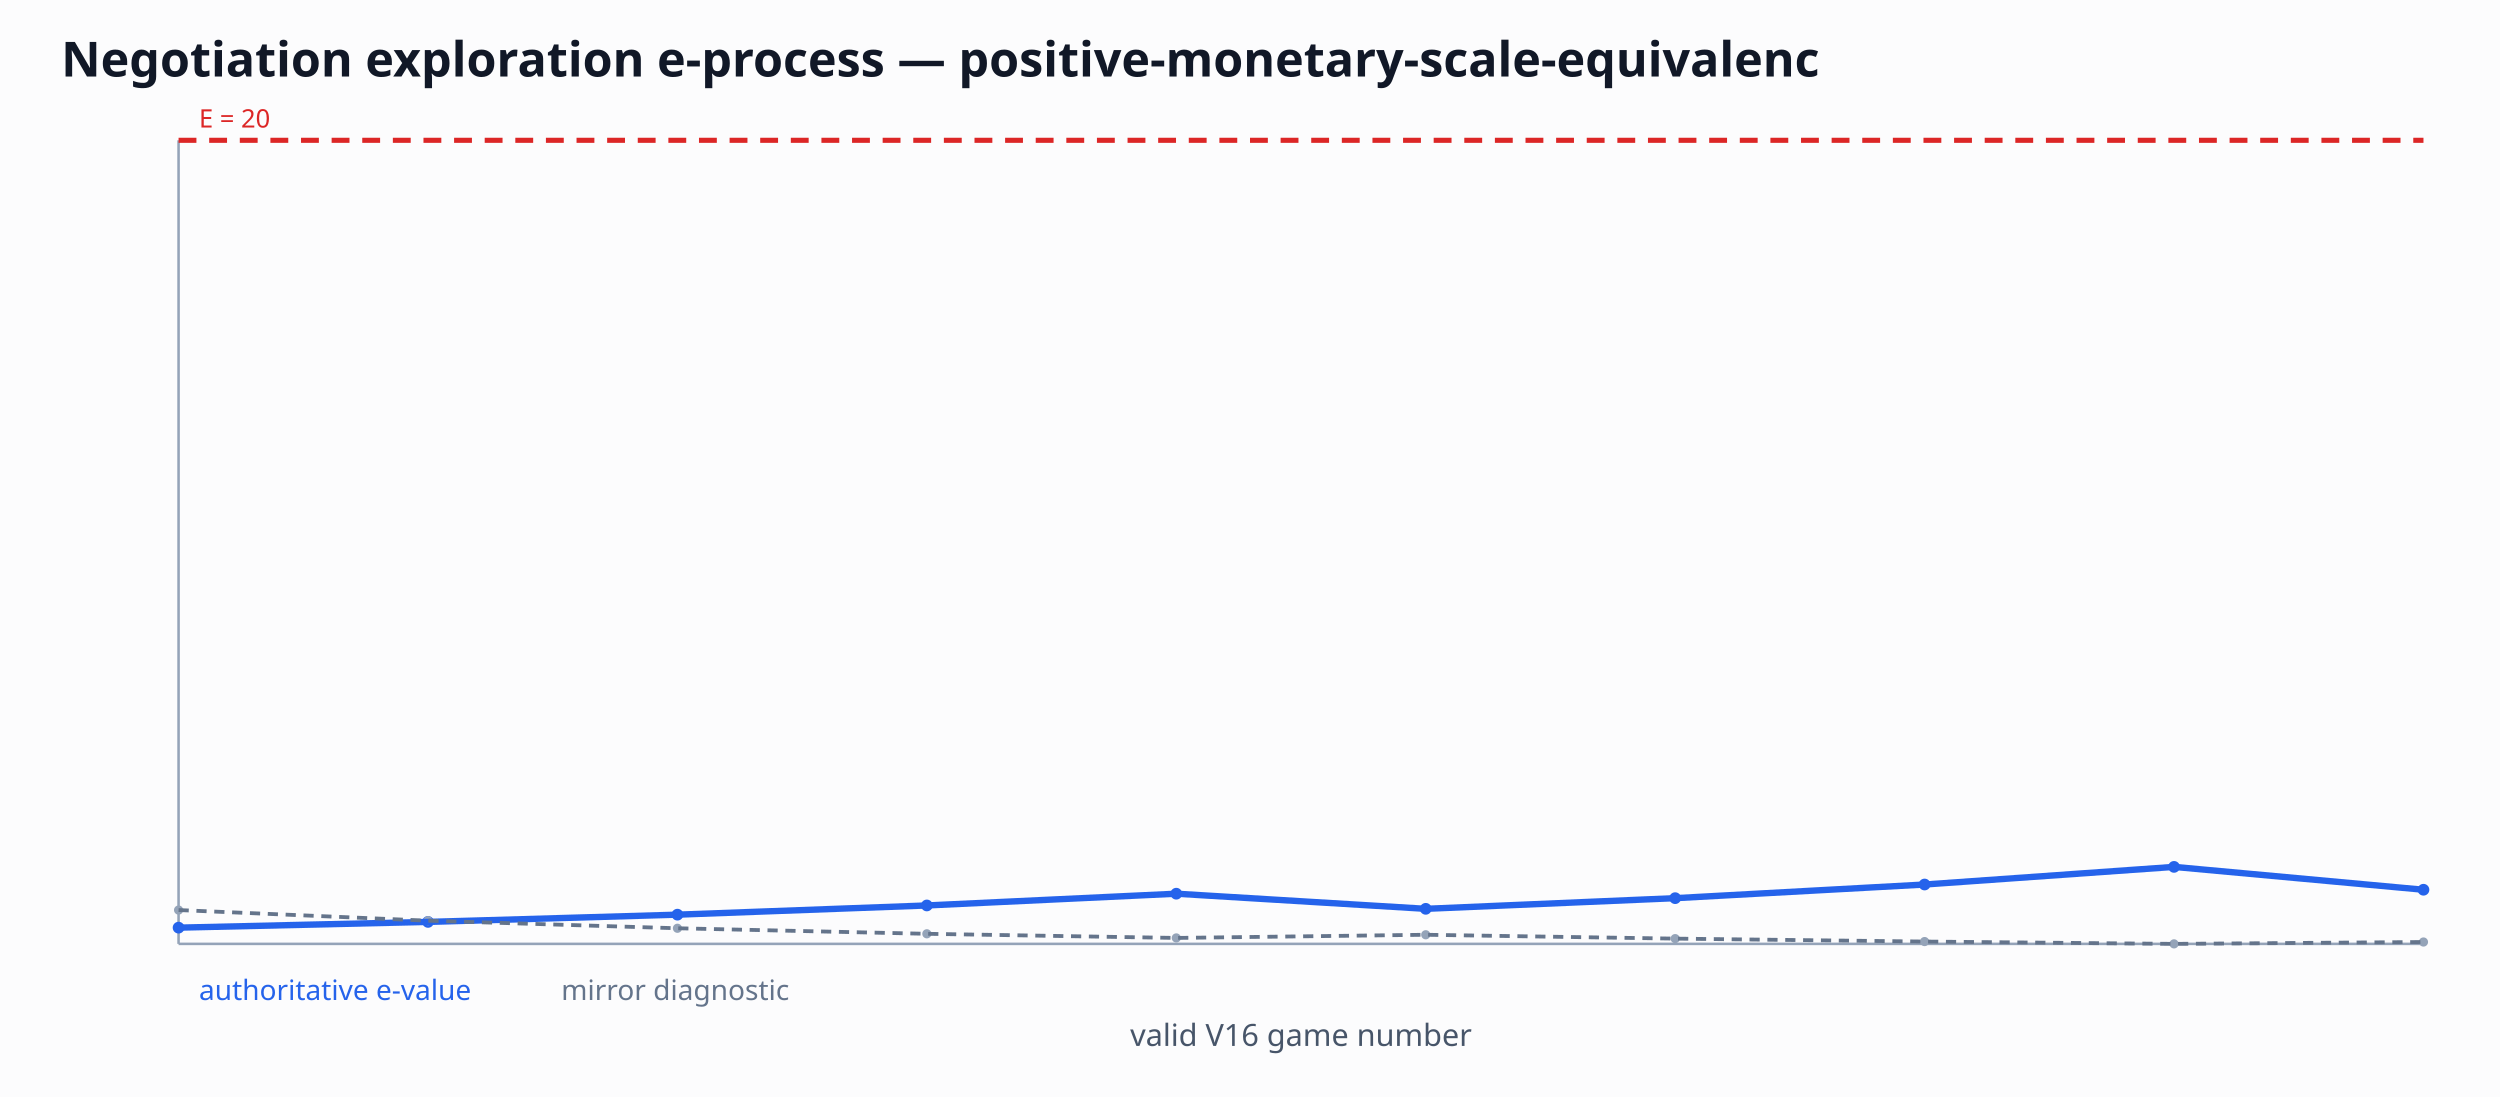
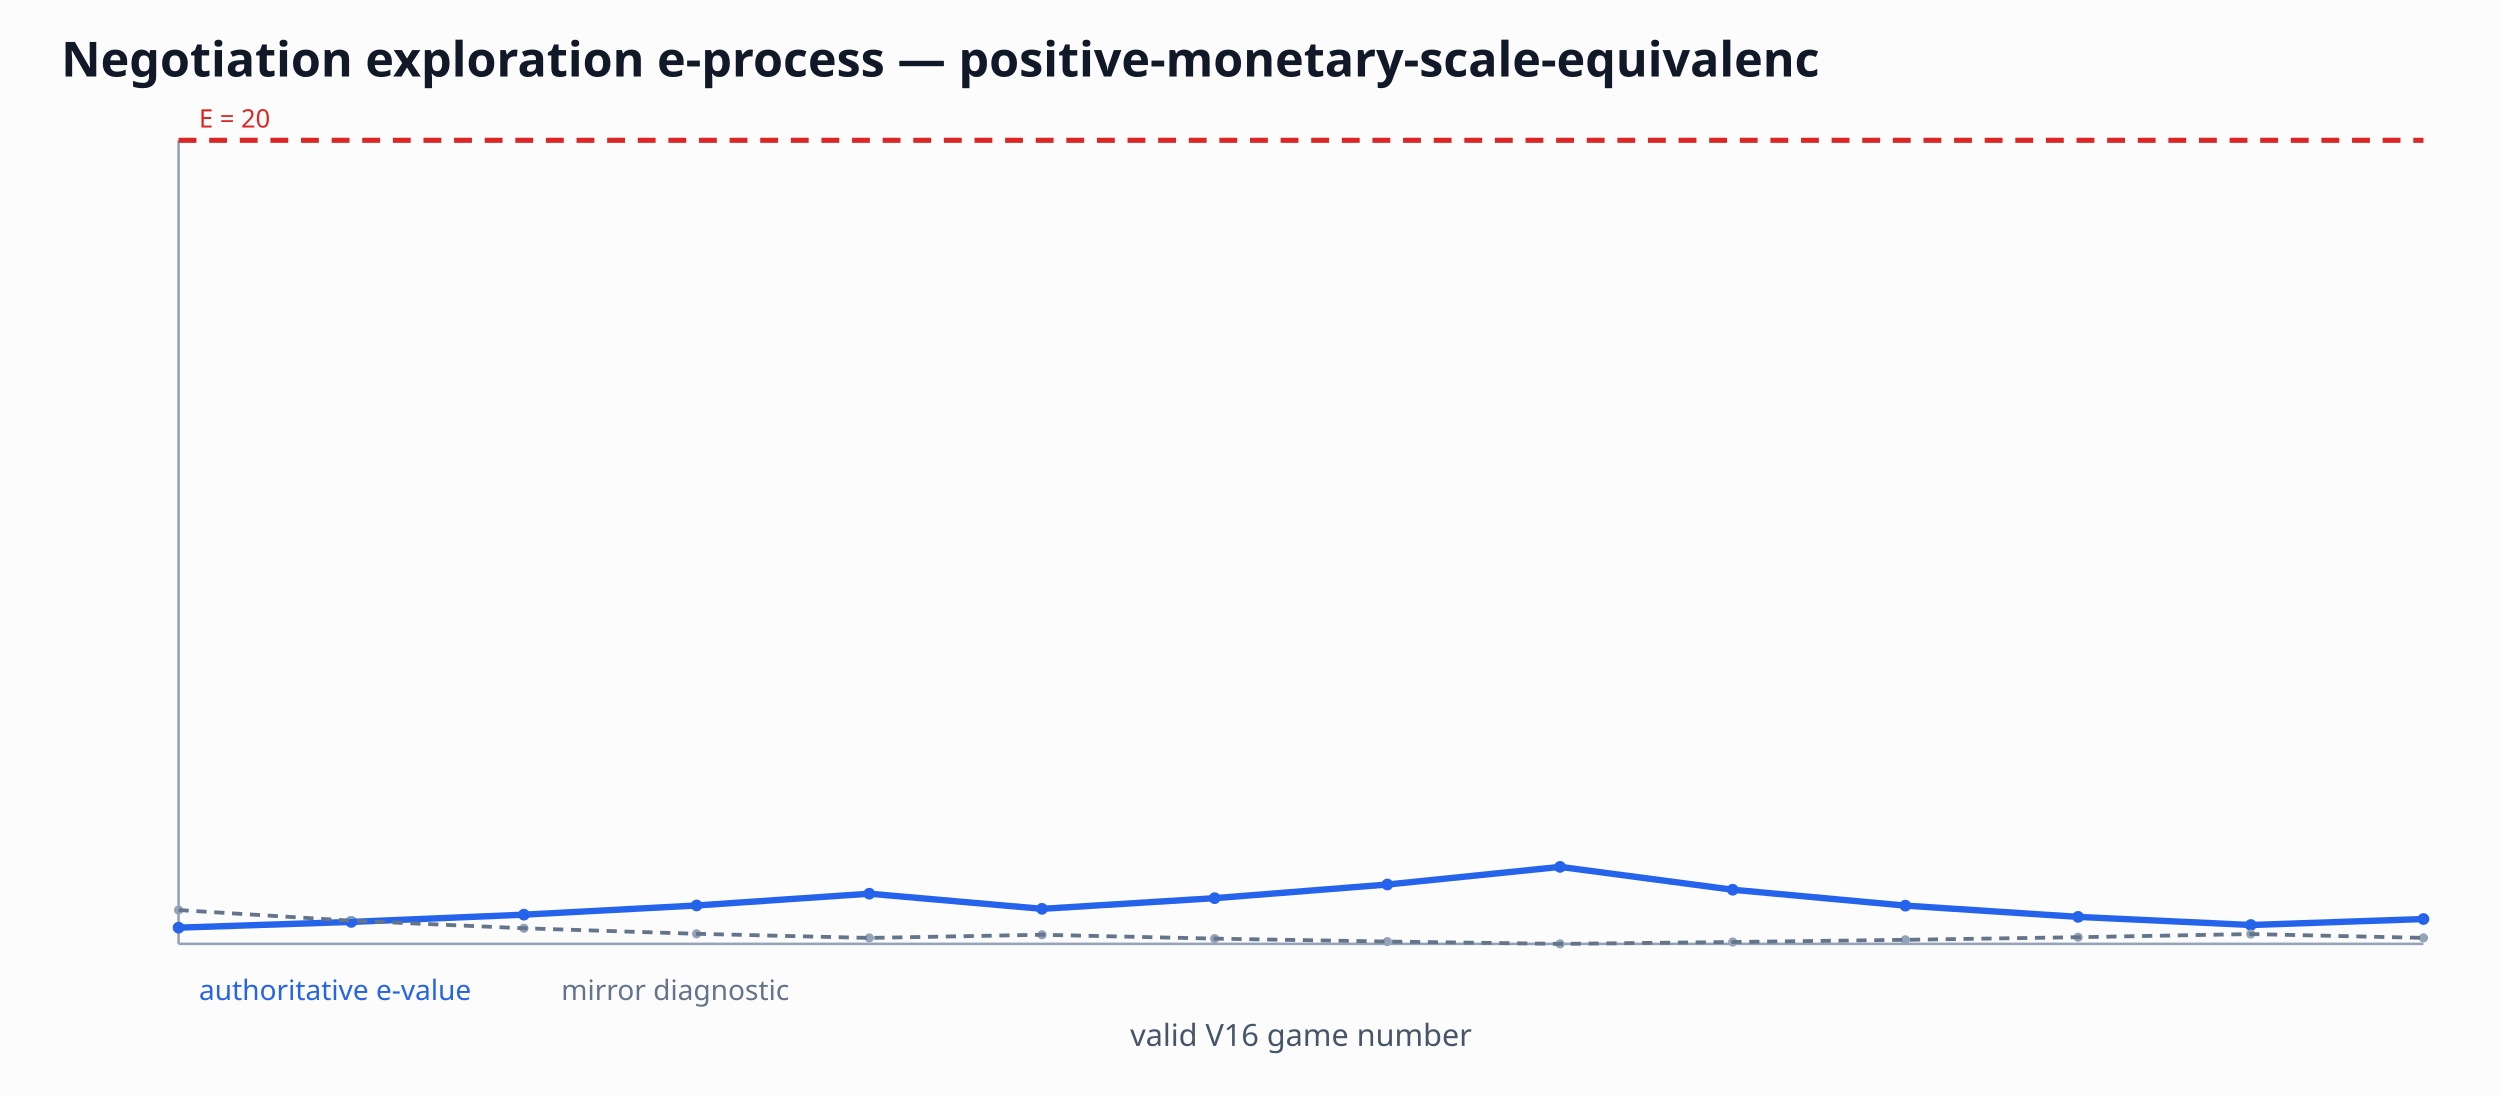
<svg xmlns="http://www.w3.org/2000/svg" width="980" height="430" viewBox="0 0 980 430">
  <rect width="100%" height="100%" fill="#fcfcfd" />
  <text x="24" y="30" font-family="system-ui,sans-serif" font-size="19" font-weight="700" fill="#111827">Negotiation exploration e-process — positive-monetary-scale-equivalenc</text>
  <line x1="70" y1="370" x2="950" y2="370" stroke="#94a3b8" />
  <line x1="70" y1="55" x2="70" y2="370" stroke="#94a3b8" />
  <text x="510" y="410" text-anchor="middle" font-family="system-ui,sans-serif" font-size="12" fill="#475569">valid V16 game number</text>
  <line x1="70" y1="55.00" x2="950" y2="55.00" stroke="#dc2626" stroke-width="2" stroke-dasharray="7,5" />
  <text x="78" y="50.00" font-family="system-ui,sans-serif" font-size="10" fill="#dc2626">E = 20</text>
  <circle cx="70.00" cy="363.64" r="2.3" fill="#2563eb" />
-   <circle cx="167.78" cy="361.39" r="2.3" fill="#2563eb" />
-   <circle cx="265.56" cy="358.55" r="2.3" fill="#2563eb" />
-   <circle cx="363.33" cy="354.94" r="2.3" fill="#2563eb" />
-   <circle cx="461.11" cy="350.33" r="2.3" fill="#2563eb" />
-   <circle cx="558.89" cy="356.26" r="2.3" fill="#2563eb" />
-   <circle cx="656.67" cy="352.08" r="2.3" fill="#2563eb" />
-   <circle cx="754.44" cy="346.73" r="2.3" fill="#2563eb" />
-   <circle cx="852.22" cy="339.82" r="2.3" fill="#2563eb" />
-   <circle cx="950.00" cy="348.78" r="2.3" fill="#2563eb" />
+   <circle cx="137.69" cy="361.39" r="2.3" fill="#2563eb" />
+   <circle cx="205.38" cy="358.55" r="2.3" fill="#2563eb" />
+   <circle cx="273.08" cy="354.94" r="2.3" fill="#2563eb" />
+   <circle cx="340.77" cy="350.33" r="2.3" fill="#2563eb" />
+   <circle cx="408.46" cy="356.26" r="2.3" fill="#2563eb" />
+   <circle cx="476.15" cy="352.08" r="2.3" fill="#2563eb" />
+   <circle cx="543.85" cy="346.73" r="2.3" fill="#2563eb" />
+   <circle cx="611.54" cy="339.82" r="2.3" fill="#2563eb" />
+   <circle cx="679.23" cy="348.78" r="2.3" fill="#2563eb" />
+   <circle cx="746.92" cy="355.01" r="2.3" fill="#2563eb" />
+   <circle cx="814.62" cy="359.42" r="2.3" fill="#2563eb" />
+   <circle cx="882.31" cy="362.60" r="2.3" fill="#2563eb" />
+   <circle cx="950.00" cy="360.26" r="2.3" fill="#2563eb" />
  <circle cx="70.00" cy="356.74" r="1.8" fill="#94a3b8" />
-   <circle cx="167.78" cy="360.91" r="1.8" fill="#94a3b8" />
-   <circle cx="265.56" cy="363.88" r="1.8" fill="#94a3b8" />
-   <circle cx="363.33" cy="366.05" r="1.8" fill="#94a3b8" />
-   <circle cx="461.11" cy="367.67" r="1.8" fill="#94a3b8" />
-   <circle cx="558.89" cy="366.43" r="1.8" fill="#94a3b8" />
-   <circle cx="656.67" cy="367.94" r="1.8" fill="#94a3b8" />
-   <circle cx="754.44" cy="369.09" r="1.8" fill="#94a3b8" />
-   <circle cx="852.22" cy="370.00" r="1.8" fill="#94a3b8" />
-   <circle cx="950.00" cy="369.27" r="1.8" fill="#94a3b8" />
-   <polyline points="70.00,363.64 167.78,361.39 265.56,358.55 363.33,354.94 461.11,350.33 558.89,356.26 656.67,352.08 754.44,346.73 852.22,339.82 950.00,348.78" fill="none" stroke="#2563eb" stroke-width="2.5" opacity="1.0" />
-   <polyline points="70.00,356.74 167.78,360.91 265.56,363.88 363.33,366.05 461.11,367.67 558.89,366.43 656.67,367.94 754.44,369.09 852.22,370.00 950.00,369.27" fill="none" stroke="#64748b" stroke-width="1.5" opacity="1.0" stroke-dasharray="4,3" />
+   <circle cx="137.69" cy="360.91" r="1.8" fill="#94a3b8" />
+   <circle cx="205.38" cy="363.88" r="1.8" fill="#94a3b8" />
+   <circle cx="273.08" cy="366.05" r="1.8" fill="#94a3b8" />
+   <circle cx="340.77" cy="367.67" r="1.8" fill="#94a3b8" />
+   <circle cx="408.46" cy="366.43" r="1.8" fill="#94a3b8" />
+   <circle cx="476.15" cy="367.94" r="1.8" fill="#94a3b8" />
+   <circle cx="543.85" cy="369.09" r="1.8" fill="#94a3b8" />
+   <circle cx="611.54" cy="370.00" r="1.8" fill="#94a3b8" />
+   <circle cx="679.23" cy="369.27" r="1.8" fill="#94a3b8" />
+   <circle cx="746.92" cy="368.41" r="1.8" fill="#94a3b8" />
+   <circle cx="814.62" cy="367.39" r="1.8" fill="#94a3b8" />
+   <circle cx="882.31" cy="366.15" r="1.8" fill="#94a3b8" />
+   <circle cx="950.00" cy="367.65" r="1.8" fill="#94a3b8" />
+   <polyline points="70.00,363.64 137.69,361.39 205.38,358.55 273.08,354.94 340.77,350.33 408.46,356.26 476.15,352.08 543.85,346.73 611.54,339.82 679.23,348.78 746.92,355.01 814.62,359.42 882.31,362.60 950.00,360.26" fill="none" stroke="#2563eb" stroke-width="2.5" opacity="1.0" />
+   <polyline points="70.00,356.74 137.69,360.91 205.38,363.88 273.08,366.05 340.77,367.67 408.46,366.43 476.15,367.94 543.85,369.09 611.54,370.00 679.23,369.27 746.92,368.41 814.62,367.39 882.31,366.15 950.00,367.65" fill="none" stroke="#64748b" stroke-width="1.5" opacity="1.0" stroke-dasharray="4,3" />
  <text x="78" y="392" font-family="system-ui,sans-serif" font-size="11" fill="#2563eb">authoritative e-value</text>
  <text x="220" y="392" font-family="system-ui,sans-serif" font-size="11" fill="#64748b">mirror diagnostic</text>
</svg>
